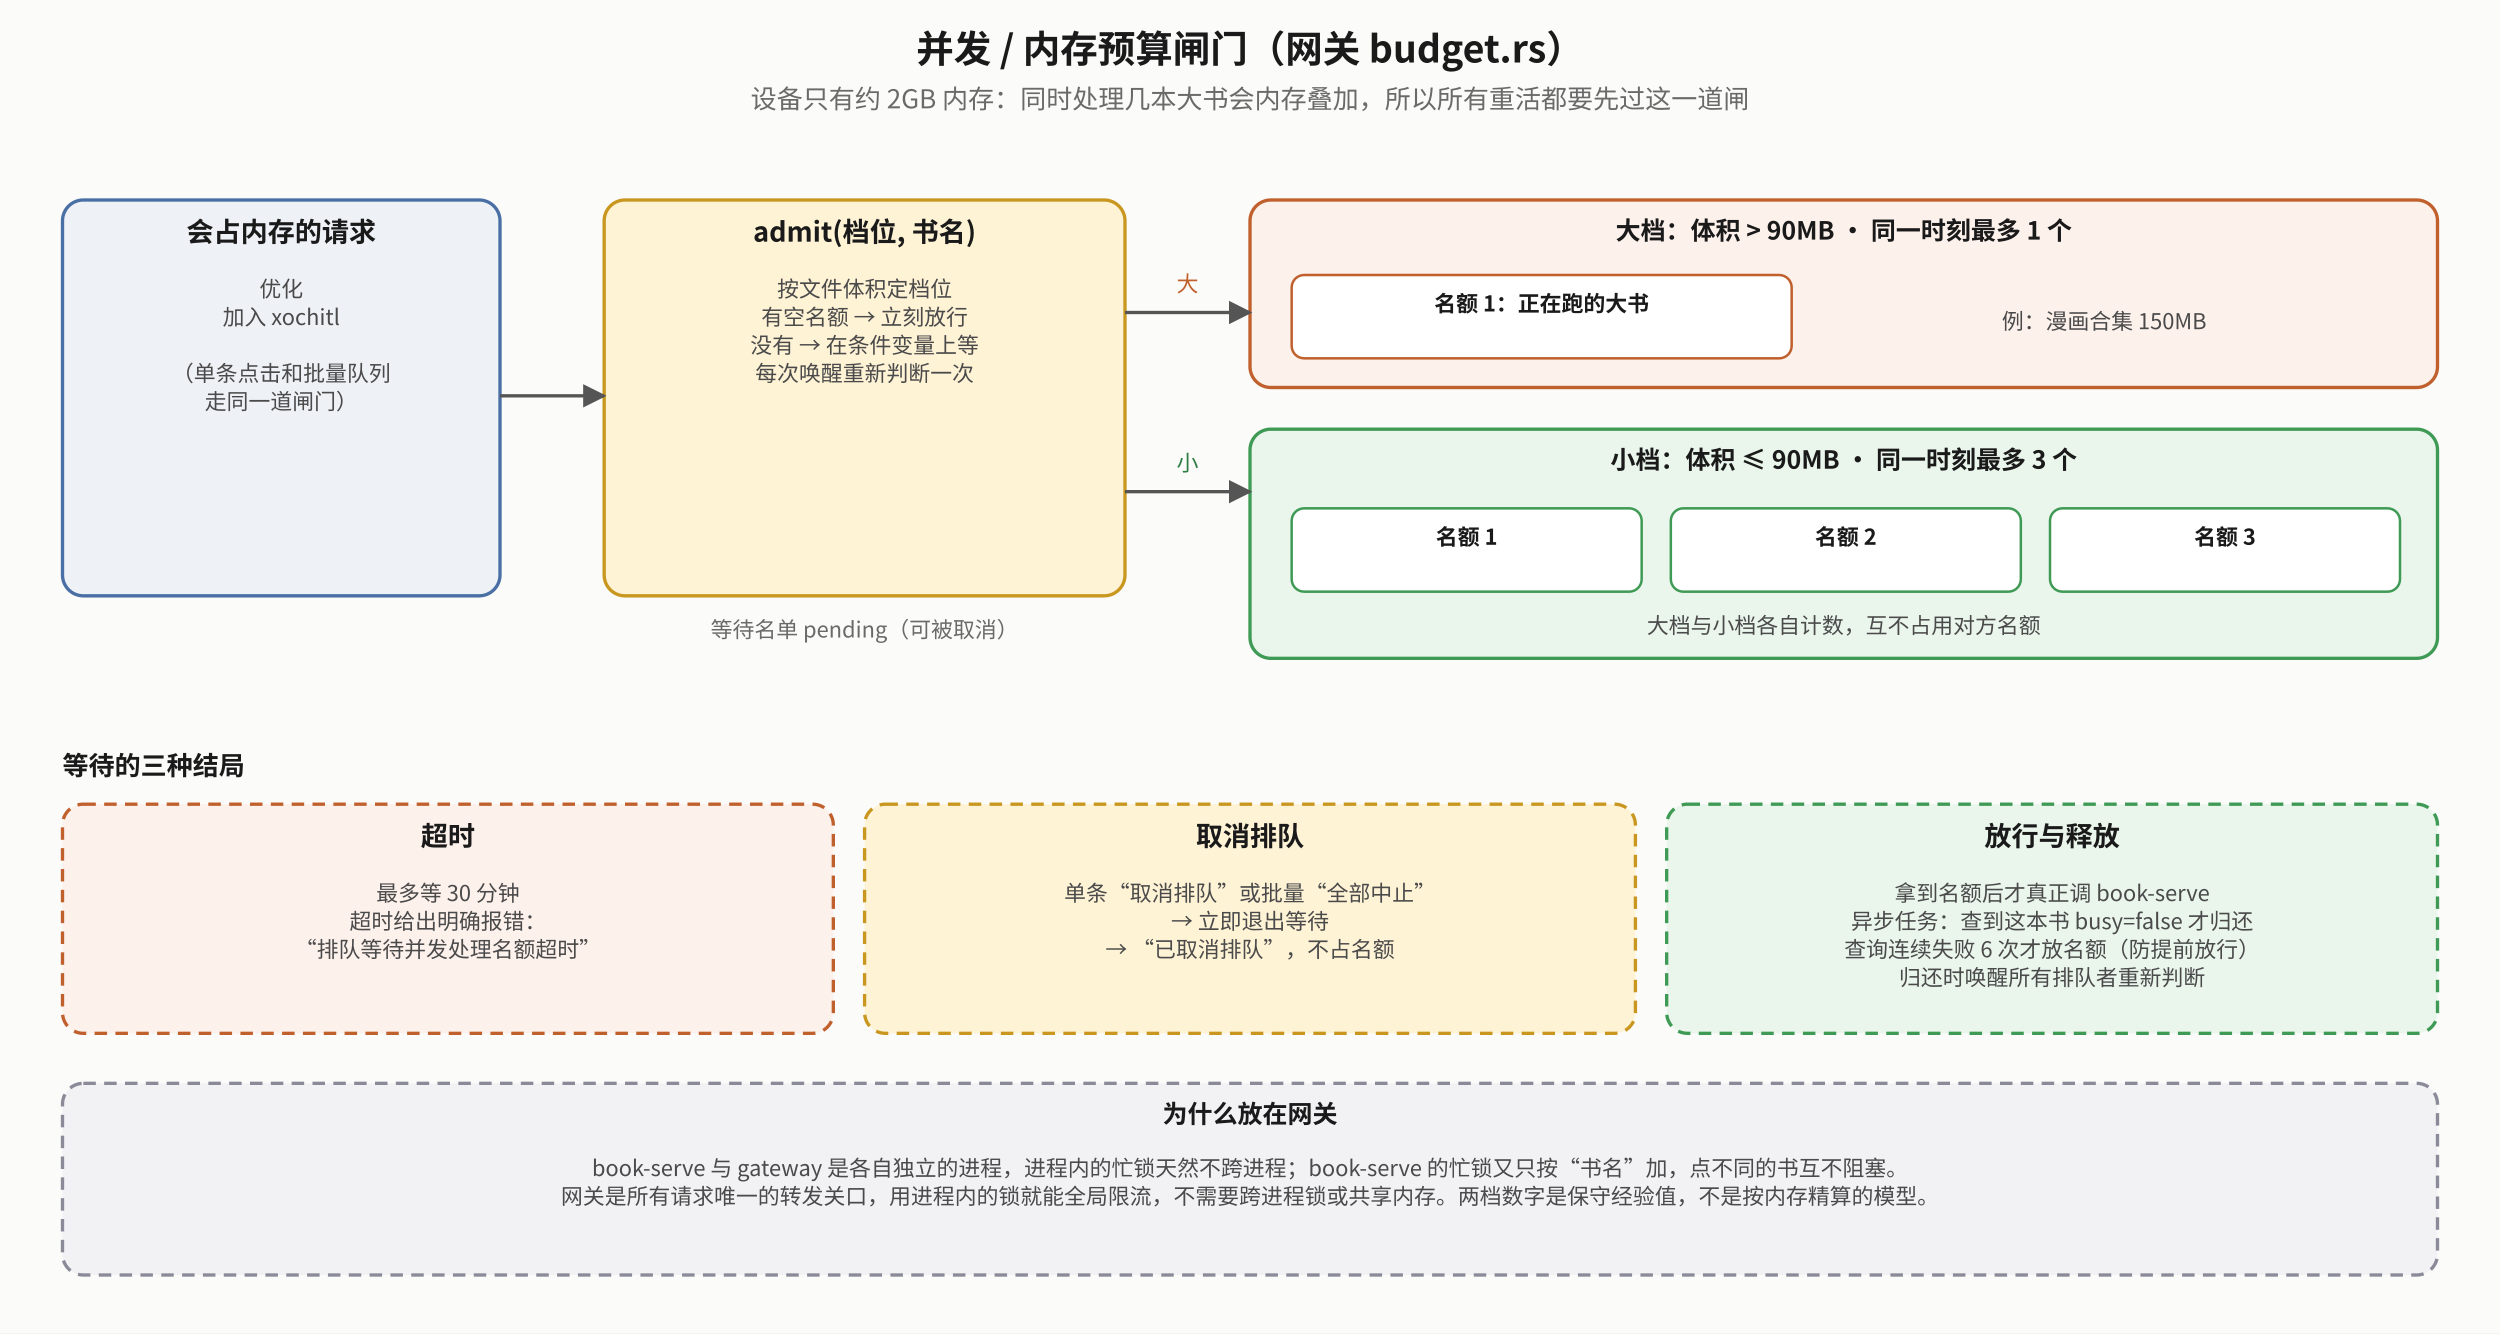
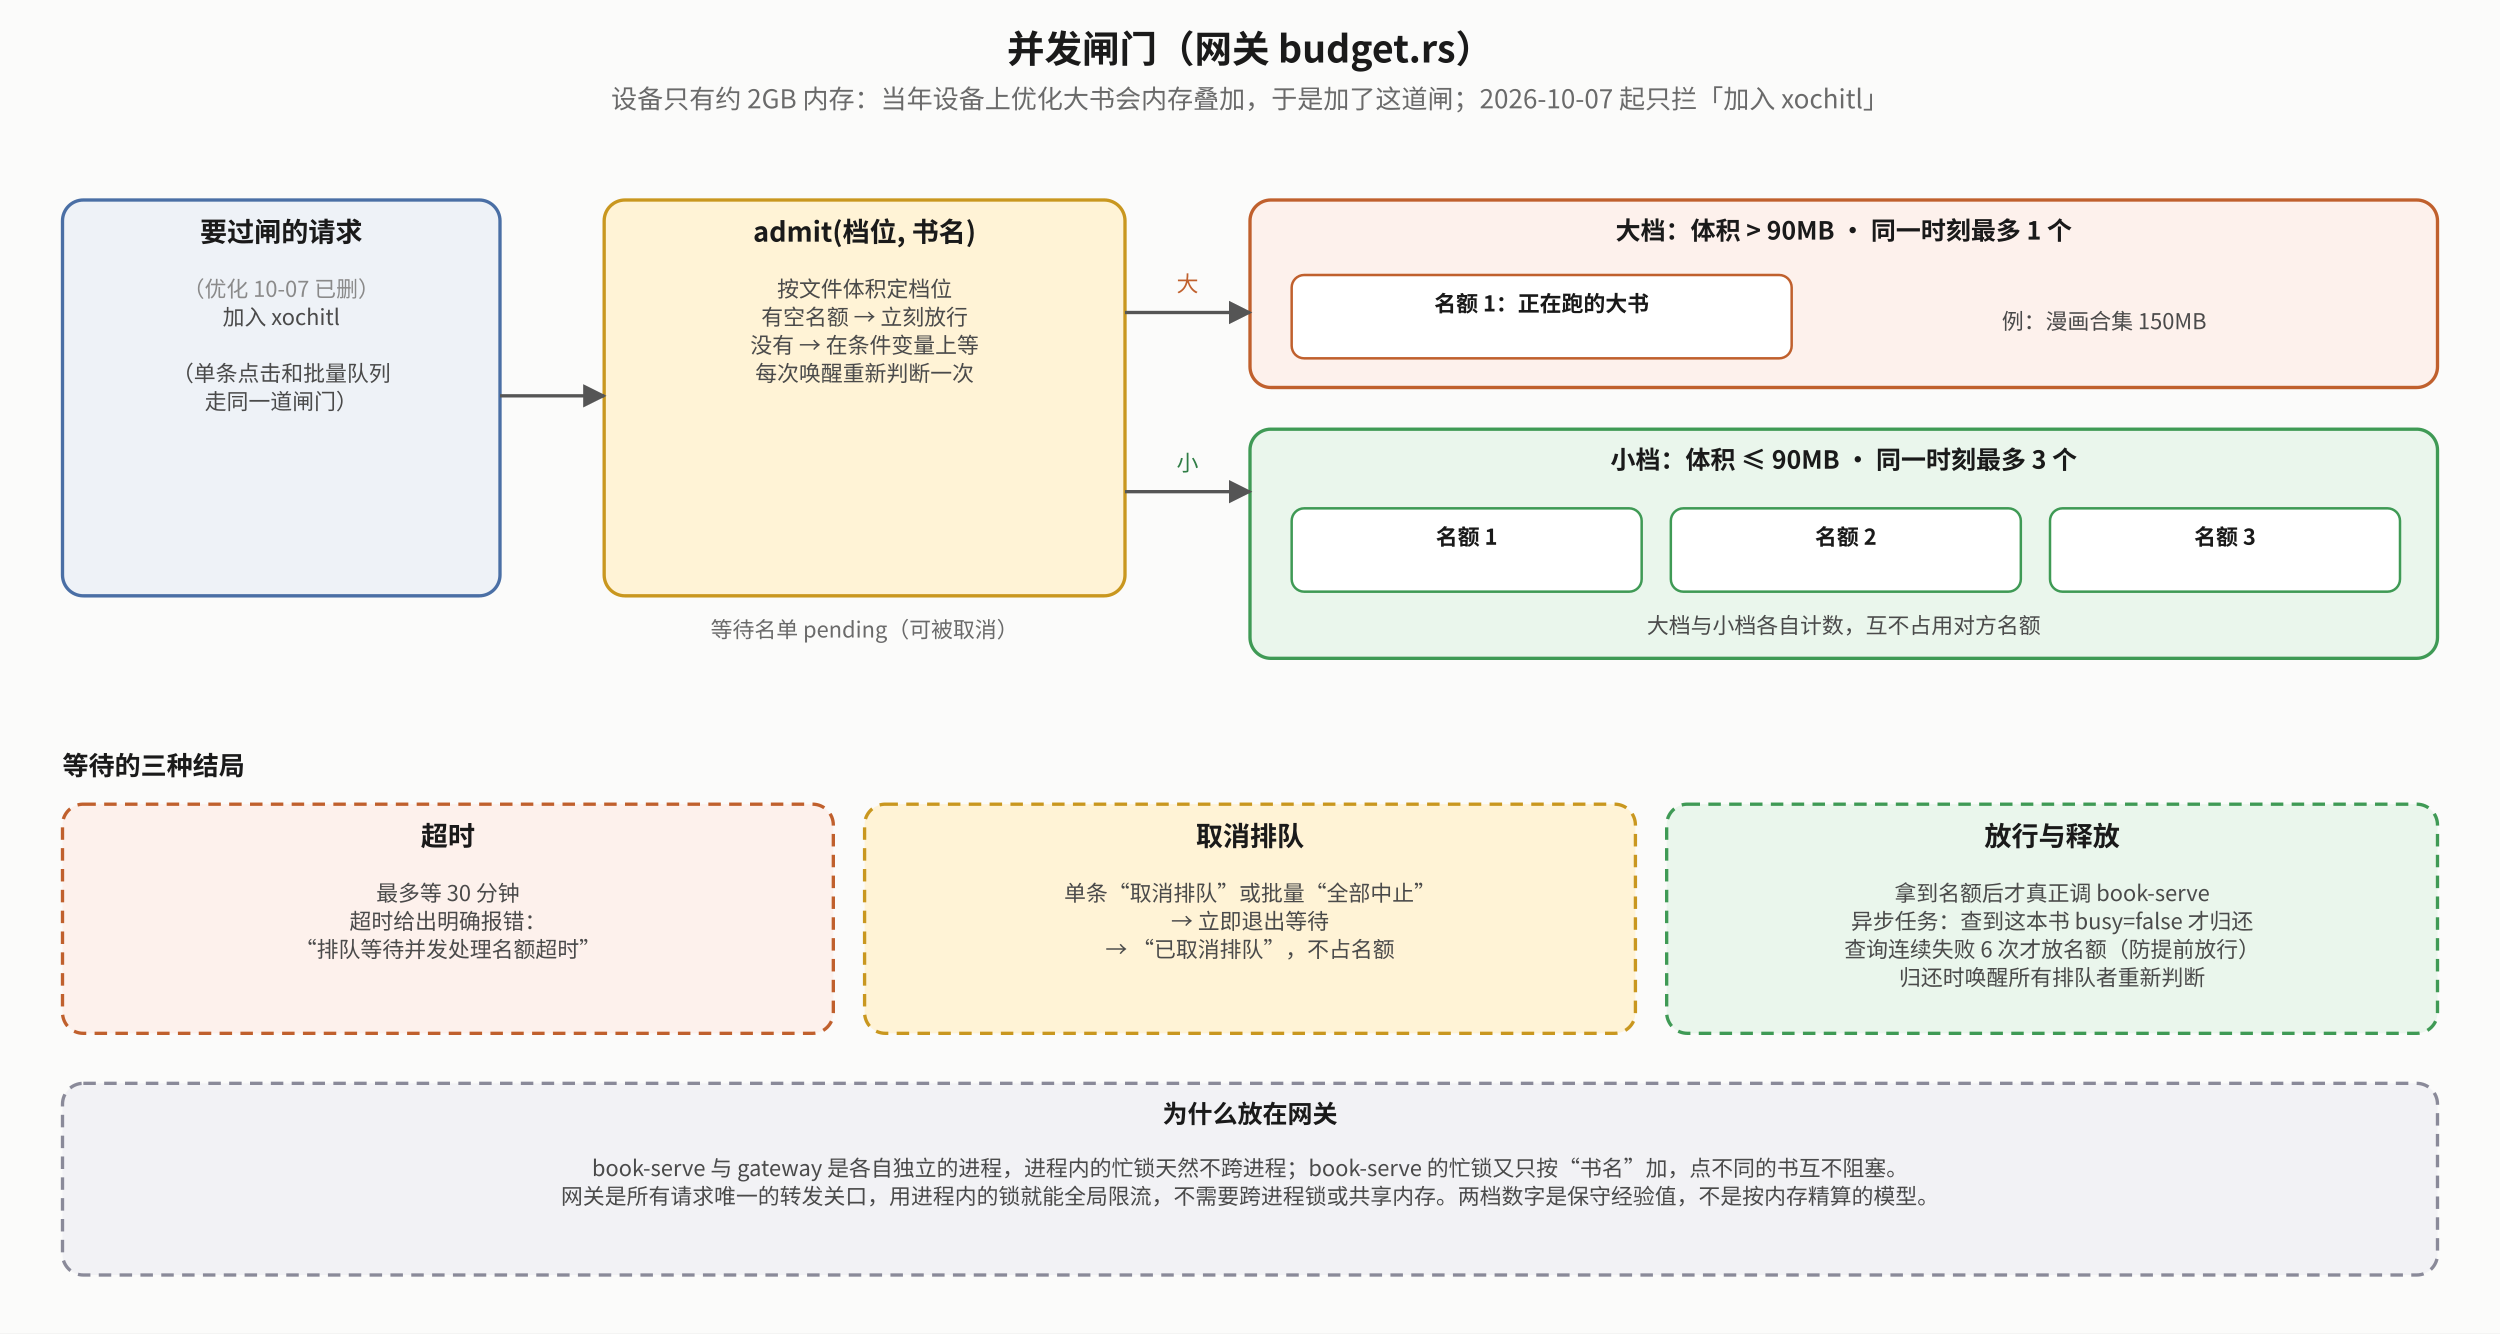
<svg xmlns="http://www.w3.org/2000/svg" viewBox="0 0 1200 640" font-family="Noto Sans CJK SC, sans-serif">
  <defs>
    <marker id="bg-a" viewBox="0 0 10 10" refX="9" refY="5" markerWidth="7" markerHeight="7" orient="auto-start-reverse">
      <path d="M0,0 L10,5 L0,10 z" fill="#555" />
    </marker>
    <marker id="bg-r" viewBox="0 0 10 10" refX="9" refY="5" markerWidth="7" markerHeight="7" orient="auto-start-reverse">
      <path d="M0,0 L10,5 L0,10 z" fill="#b0451f" />
    </marker>
    <marker id="bg-g" viewBox="0 0 10 10" refX="9" refY="5" markerWidth="7" markerHeight="7" orient="auto-start-reverse">
      <path d="M0,0 L10,5 L0,10 z" fill="#2f7d45" />
    </marker>
  </defs>
  <rect x="0" y="0" width="1200" height="640" fill="#fbfbfa" />
-   <text x="600.0" y="30" text-anchor="middle" font-size="18" font-weight="bold" fill="#1a1a1a">并发 / 内存预算闸门（网关 budget.rs）</text>
-   <text x="600.0" y="52" text-anchor="middle" font-size="12.5" fill="#6a6a6a">设备只有约 2GB 内存：同时处理几本大书会内存叠加，所以所有重活都要先过这一道闸</text>
+   <text x="600.0" y="30" text-anchor="middle" font-size="18" font-weight="bold" fill="#1a1a1a">并发闸门（网关 budget.rs）</text>
+   <text x="600.0" y="52" text-anchor="middle" font-size="12.5" fill="#6a6a6a">设备只有约 2GB 内存：当年设备上优化大书会内存叠加，于是加了这道闸；2026-10-07 起只拦「加入 xochitl」</text>
  <rect x="30" y="96" width="210" height="190" rx="10" fill="#eef2f7" stroke="#4a6fa5" stroke-width="1.6" />
-   <text x="135.0" y="116" text-anchor="middle" font-size="13" font-weight="bold" fill="#1a1a1a">会占内存的请求</text>
-   <text x="135.0" y="142.5" text-anchor="middle" font-size="10.5" fill="#4a4a4a">优化</text>
+   <text x="135.0" y="116" text-anchor="middle" font-size="13" font-weight="bold" fill="#1a1a1a">要过闸的请求</text>
+   <text x="135.0" y="142.5" text-anchor="middle" font-size="10.5" fill="#8a8a8a">（优化 10-07 已删）</text>
  <text x="135.0" y="156.0" text-anchor="middle" font-size="10.5" fill="#4a4a4a">加入 xochitl</text>
  <text x="135.0" y="183.0" text-anchor="middle" font-size="10.5" fill="#4a4a4a">（单条点击和批量队列</text>
  <text x="135.0" y="196.5" text-anchor="middle" font-size="10.5" fill="#4a4a4a">走同一道闸门）</text>
  <rect x="290" y="96" width="250" height="190" rx="10" fill="#fff3d6" stroke="#c9971f" stroke-width="1.6" />
  <text x="415.0" y="116" text-anchor="middle" font-size="13" font-weight="bold" fill="#1a1a1a">admit(档位, 书名)</text>
  <text x="415.0" y="142.5" text-anchor="middle" font-size="10.5" fill="#4a4a4a">按文件体积定档位</text>
  <text x="415.0" y="156.0" text-anchor="middle" font-size="10.5" fill="#4a4a4a">有空名额 → 立刻放行</text>
  <text x="415.0" y="169.5" text-anchor="middle" font-size="10.5" fill="#4a4a4a">没有 → 在条件变量上等</text>
  <text x="415.0" y="183.0" text-anchor="middle" font-size="10.5" fill="#4a4a4a">每次唤醒重新判断一次</text>
  <polyline points="240,190 290,190" fill="none" stroke="#555" stroke-width="1.6" marker-end="url(#bg-a)" />
  <text x="415" y="306" text-anchor="middle" font-size="10.5" fill="#6a6a6a">等待名单 pending（可被取消）</text>
  <rect x="600" y="96" width="570" height="90" rx="10" fill="#fdf1ec" stroke="#c0602d" stroke-width="1.6" />
  <text x="885.0" y="115" text-anchor="middle" font-size="12" font-weight="bold" fill="#1a1a1a">大档：体积 &gt; 90MB · 同一时刻最多 1 个</text>
  <rect x="620" y="132" width="240" height="40" rx="6" fill="#ffffff" stroke="#c0602d" stroke-width="1.2" />
  <text x="740.0" y="149.5" text-anchor="middle" font-size="10.5" font-weight="bold" fill="#1a1a1a">名额 1：正在跑的大书</text>
  <text x="1010" y="158" text-anchor="middle" font-size="10.5" fill="#4a4a4a">例：漫画合集 150MB</text>
  <rect x="600" y="206" width="570" height="110" rx="10" fill="#eaf6ec" stroke="#3f9a55" stroke-width="1.6" />
  <text x="885.0" y="225" text-anchor="middle" font-size="12" font-weight="bold" fill="#1a1a1a">小档：体积 ≤ 90MB · 同一时刻最多 3 个</text>
  <rect x="620" y="244" width="168" height="40" rx="6" fill="#ffffff" stroke="#3f9a55" stroke-width="1.2" />
  <text x="704.0" y="261.5" text-anchor="middle" font-size="10.5" font-weight="bold" fill="#1a1a1a">名额 1</text>
  <rect x="802" y="244" width="168" height="40" rx="6" fill="#ffffff" stroke="#3f9a55" stroke-width="1.2" />
  <text x="886.0" y="261.5" text-anchor="middle" font-size="10.5" font-weight="bold" fill="#1a1a1a">名额 2</text>
  <rect x="984" y="244" width="168" height="40" rx="6" fill="#ffffff" stroke="#3f9a55" stroke-width="1.2" />
  <text x="1068.0" y="261.5" text-anchor="middle" font-size="10.5" font-weight="bold" fill="#1a1a1a">名额 3</text>
  <text x="885" y="304" text-anchor="middle" font-size="10.5" fill="#4a4a4a">大档与小档各自计数，互不占用对方名额</text>
  <polyline points="540,150 600,150" fill="none" stroke="#555" stroke-width="1.6" marker-end="url(#bg-a)" />
  <polyline points="540,236 600,236" fill="none" stroke="#555" stroke-width="1.6" marker-end="url(#bg-a)" />
  <text x="570" y="140" text-anchor="middle" font-size="10.5" fill="#c0602d">大</text>
  <text x="570" y="226" text-anchor="middle" font-size="10.5" fill="#2f7d45">小</text>
  <text x="30" y="372" text-anchor="start" font-size="12.5" font-weight="bold" fill="#1a1a1a">等待的三种结局</text>
  <rect x="30" y="386" width="370" height="110" rx="10" fill="#fdf1ec" stroke="#c0602d" stroke-width="1.6" stroke-dasharray="6 4" />
  <text x="215.0" y="406" text-anchor="middle" font-size="13" font-weight="bold" fill="#1a1a1a">超时</text>
  <text x="215.0" y="432.5" text-anchor="middle" font-size="10.5" fill="#4a4a4a">最多等 30 分钟</text>
  <text x="215.0" y="446.0" text-anchor="middle" font-size="10.5" fill="#4a4a4a">超时给出明确报错：</text>
  <text x="215.0" y="459.5" text-anchor="middle" font-size="10.5" fill="#4a4a4a">“排队等待并发处理名额超时”</text>
  <rect x="415" y="386" width="370" height="110" rx="10" fill="#fff3d6" stroke="#c9971f" stroke-width="1.6" stroke-dasharray="6 4" />
  <text x="600.0" y="406" text-anchor="middle" font-size="13" font-weight="bold" fill="#1a1a1a">取消排队</text>
  <text x="600.0" y="432.5" text-anchor="middle" font-size="10.5" fill="#4a4a4a">单条“取消排队”或批量“全部中止”</text>
  <text x="600.0" y="446.0" text-anchor="middle" font-size="10.5" fill="#4a4a4a">→ 立即退出等待</text>
  <text x="600.0" y="459.5" text-anchor="middle" font-size="10.5" fill="#4a4a4a">→ “已取消排队”，不占名额</text>
  <rect x="800" y="386" width="370" height="110" rx="10" fill="#eaf6ec" stroke="#3f9a55" stroke-width="1.6" stroke-dasharray="6 4" />
  <text x="985.0" y="406" text-anchor="middle" font-size="13" font-weight="bold" fill="#1a1a1a">放行与释放</text>
  <text x="985.0" y="432.5" text-anchor="middle" font-size="10.5" fill="#4a4a4a">拿到名额后才真正调 book-serve</text>
  <text x="985.0" y="446.0" text-anchor="middle" font-size="10.5" fill="#4a4a4a">异步任务：查到这本书 busy=false 才归还</text>
  <text x="985.0" y="459.5" text-anchor="middle" font-size="10.5" fill="#4a4a4a">查询连续失败 6 次才放名额（防提前放行）</text>
  <text x="985.0" y="473.0" text-anchor="middle" font-size="10.5" fill="#4a4a4a">归还时唤醒所有排队者重新判断</text>
  <rect x="30" y="520" width="1140" height="92" rx="10" fill="#f2f2f5" stroke="#8a8a99" stroke-width="1.6" stroke-dasharray="6 4" />
  <text x="600.0" y="539" text-anchor="middle" font-size="12" font-weight="bold" fill="#1a1a1a">为什么放在网关</text>
  <text x="600.0" y="564.5" text-anchor="middle" font-size="10.5" fill="#4a4a4a">book-serve 与 gateway 是各自独立的进程，进程内的忙锁天然不跨进程；book-serve 的忙锁又只按“书名”加，点不同的书互不阻塞。</text>
  <text x="600.0" y="578.0" text-anchor="middle" font-size="10.5" fill="#4a4a4a">网关是所有请求唯一的转发关口，用进程内的锁就能全局限流，不需要跨进程锁或共享内存。两档数字是保守经验值，不是按内存精算的模型。</text>
</svg>
